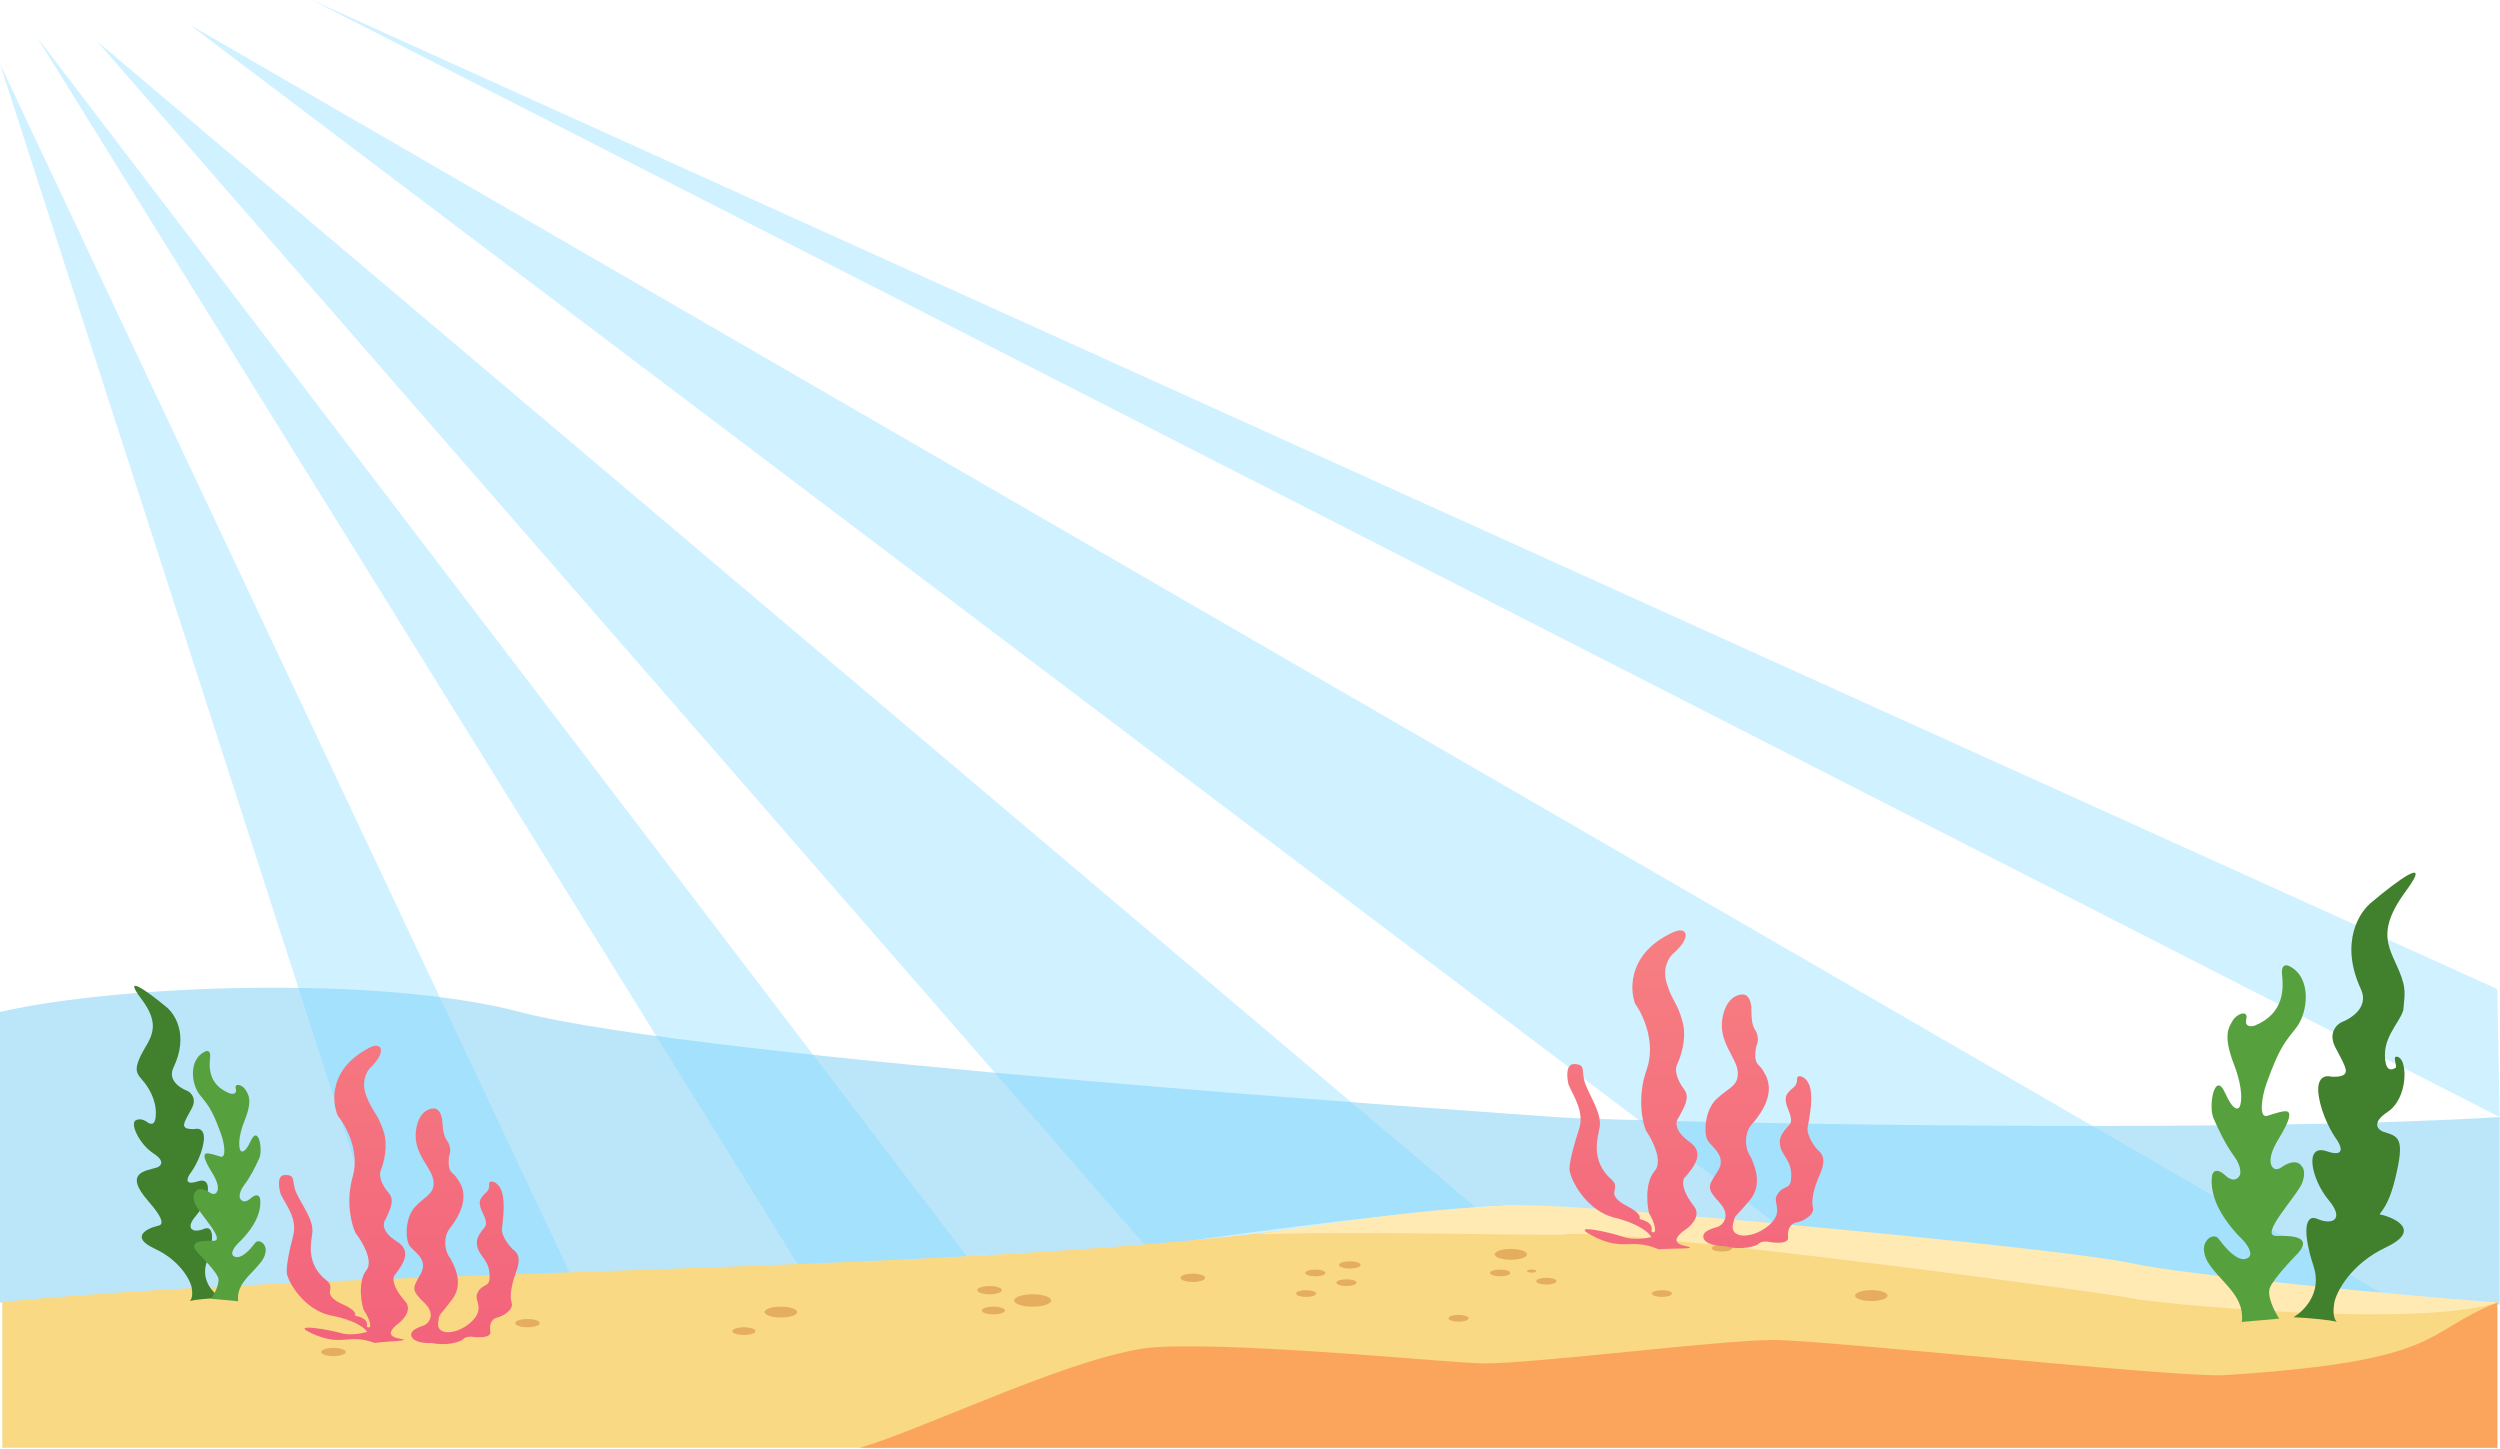
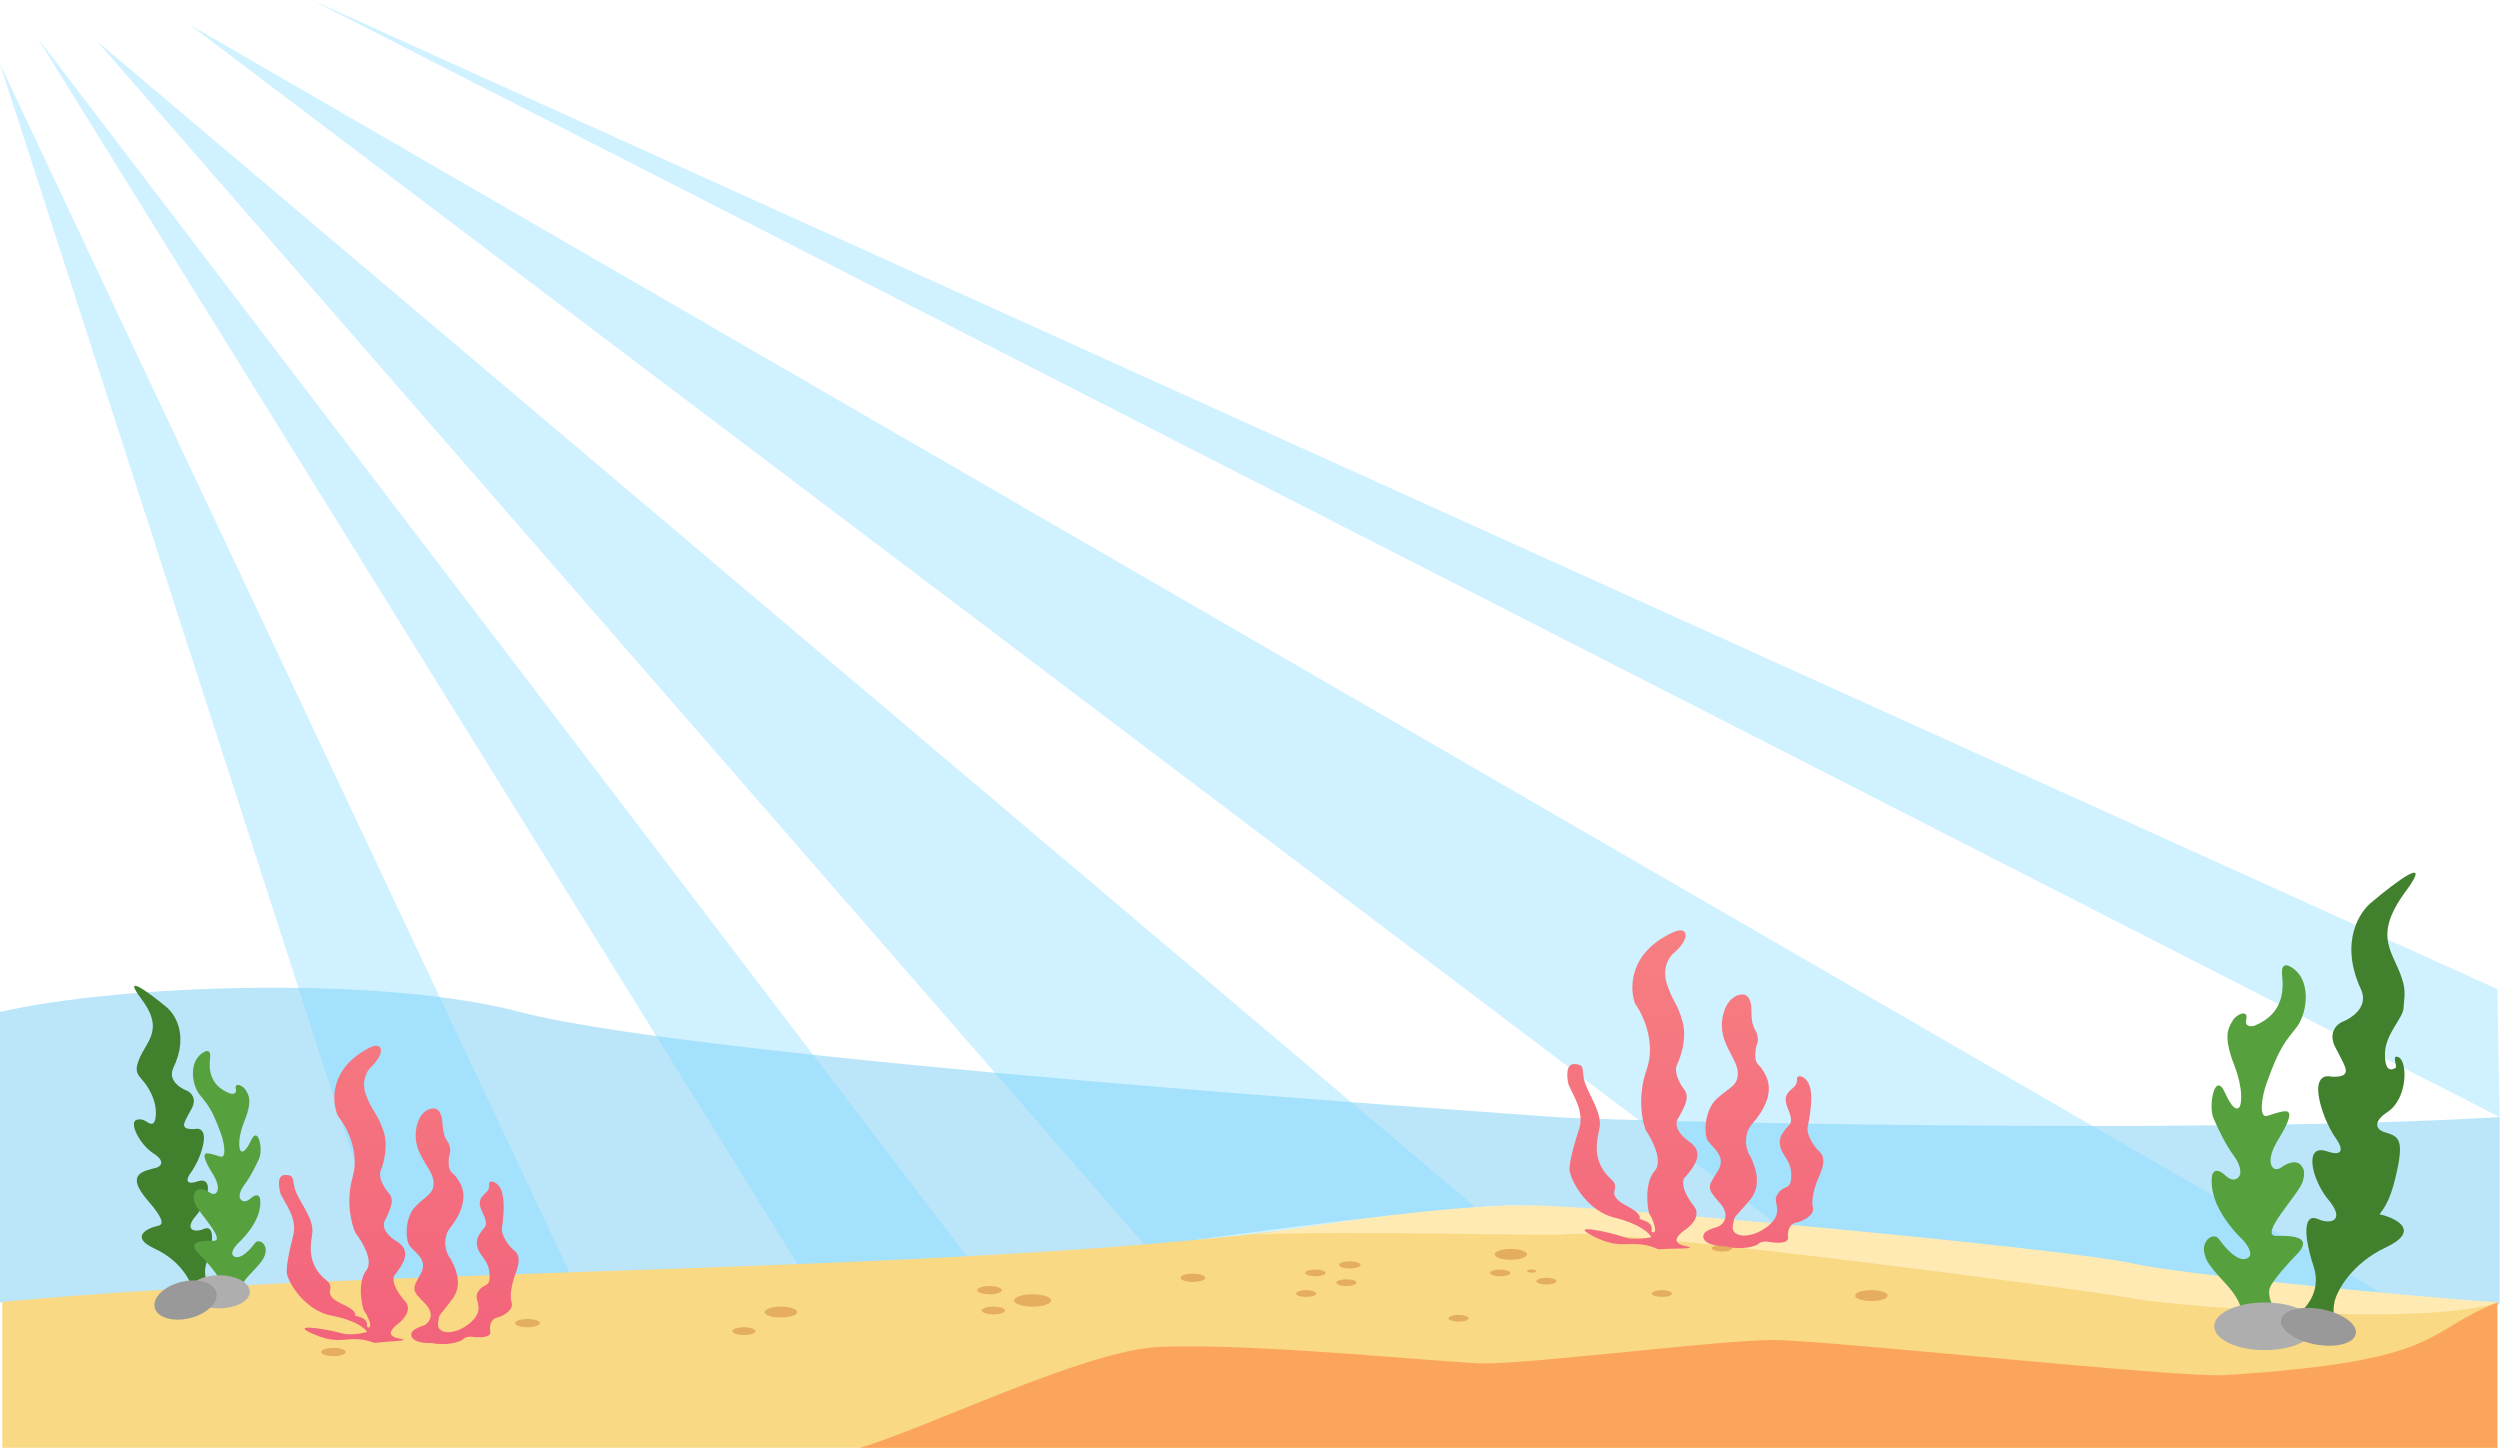
<svg xmlns="http://www.w3.org/2000/svg" width="2572" height="1490" viewBox="0 0 2572 1490" fill="none">
  <path d="M0 1340.04V1041.08C122.799 1012.81 390.887 1003.23 534.768 1041.08C720.155 1089.84 1537.99 1144.44 1599.55 1149.21C1654.22 1153.45 2270.59 1167.59 2571.64 1149.21V1342.16C2260.29 1314.6 1625.7 1236.82 1549.64 1240.39C1459.32 1244.63 1301.4 1265.37 1209.77 1278.55C1136.09 1289.15 371.565 1322.37 0 1340.04Z" fill="#45BAF1" fill-opacity="0.36" />
  <path d="M0 65.73L589.434 1316.72L404.047 1316.72L0 65.73Z" fill="#78D6FF" fill-opacity="0.34" />
  <path d="M38.028 38.166L1000.61 1300.34H820.557L38.028 38.166Z" fill="#78D6FF" fill-opacity="0.34" />
  <path d="M320.861 0L2569.27 1017.59L2571.64 1149.21L320.861 0Z" fill="#78D6FF" fill-opacity="0.34" />
  <path d="M99.823 42.406L1523.5 1246.75L1192.95 1298.26L99.823 42.406Z" fill="#78D6FF" fill-opacity="0.34" />
  <path d="M195.176 25.444L2569.27 1399.41L2131.94 1489.49L195.176 25.444Z" fill="#78D6FF" fill-opacity="0.34" />
  <path d="M2.377 1489.49V1339.38C405.27 1301.54 1004.84 1312.33 1373.05 1258.83C1751.02 1203.91 2238.37 1339.38 2569.27 1339.38V1489.49H2.377Z" fill="#F9D984" />
  <path d="M1033.89 1348.26C1033.89 1350.45 1028.57 1352.23 1022 1352.23C1015.44 1352.23 1010.12 1350.45 1010.12 1348.26C1010.12 1346.06 1015.44 1344.28 1022 1344.28C1028.57 1344.28 1033.89 1346.06 1033.89 1348.26Z" fill="#E5AD5E" />
  <path d="M777.197 1369.46C777.197 1371.66 771.876 1373.44 765.313 1373.44C758.75 1373.44 753.429 1371.66 753.429 1369.46C753.429 1367.27 758.75 1365.49 765.313 1365.49C771.876 1365.49 777.197 1367.27 777.197 1369.46Z" fill="#E5AD5E" />
  <path d="M1191.16 1385.82C1115 1389.68 949.58 1471.02 884.523 1489.49H1734.44H2569.27V1340.04C2491.51 1370.56 2516.9 1400.28 2288.41 1414.74C2240.9 1417.74 1879.02 1378.59 1824.28 1378.59C1769.54 1378.59 1581.51 1402.69 1526.76 1402.69C1495.46 1402.69 1286.37 1381 1191.16 1385.82Z" fill="#FBA55C" />
  <path d="M1081.42 1337.92C1081.42 1341.44 1072.91 1344.28 1062.41 1344.28C1051.91 1344.28 1043.39 1341.44 1043.39 1337.92C1043.39 1334.41 1051.91 1331.56 1062.41 1331.56C1072.91 1331.56 1081.42 1334.41 1081.42 1337.92Z" fill="#E5AD5E" />
  <path d="M1030.72 1327.32C1030.72 1329.66 1025.04 1331.56 1018.04 1331.56C1011.04 1331.56 1005.36 1329.66 1005.36 1327.32C1005.36 1324.98 1011.04 1323.08 1018.04 1323.08C1025.04 1323.08 1030.72 1324.98 1030.72 1327.32Z" fill="#E5AD5E" />
  <path d="M555.367 1361.25C555.367 1363.59 549.692 1365.49 542.691 1365.49C535.69 1365.49 530.015 1363.59 530.015 1361.25C530.015 1358.9 535.69 1357 542.691 1357C549.692 1357 555.367 1358.9 555.367 1361.25Z" fill="#E5AD5E" />
  <path d="M355.72 1390.93C355.72 1393.27 350.045 1395.17 343.044 1395.17C336.043 1395.17 330.368 1393.27 330.368 1390.93C330.368 1388.59 336.043 1386.69 343.044 1386.69C350.045 1386.69 355.72 1388.59 355.72 1390.93Z" fill="#E5AD5E" />
  <path d="M1374.84 1319.61C1374.84 1321.53 1379.48 1323.08 1385.21 1323.08C1390.94 1323.08 1395.58 1321.53 1395.58 1319.61C1395.58 1317.69 1390.94 1316.14 1385.21 1316.14C1379.48 1316.14 1374.84 1317.69 1374.84 1319.61Z" fill="#E5AD5E" />
  <path d="M1342.86 1309.59C1342.86 1311.5 1347.51 1313.06 1353.23 1313.06C1358.96 1313.06 1363.61 1311.5 1363.61 1309.59C1363.61 1307.67 1358.96 1306.12 1353.23 1306.12C1347.51 1306.12 1342.86 1307.67 1342.86 1309.59Z" fill="#E5AD5E" />
  <path d="M1333.36 1330.79C1333.36 1332.71 1338 1334.26 1343.73 1334.26C1349.46 1334.26 1354.1 1332.71 1354.1 1330.79C1354.1 1328.87 1349.46 1327.32 1343.73 1327.32C1338 1327.32 1333.36 1328.87 1333.36 1330.79Z" fill="#E5AD5E" />
  <path d="M1214.52 1314.6C1214.52 1316.94 1220.19 1318.84 1227.19 1318.84C1234.2 1318.84 1239.87 1316.94 1239.87 1314.6C1239.87 1312.26 1234.2 1310.36 1227.19 1310.36C1220.19 1310.36 1214.52 1312.26 1214.52 1314.6Z" fill="#E5AD5E" />
  <path d="M1490.22 1356.23C1490.22 1358.15 1494.86 1359.7 1500.59 1359.7C1506.32 1359.7 1510.96 1358.15 1510.96 1356.23C1510.96 1354.32 1506.32 1352.76 1500.59 1352.76C1494.86 1352.76 1490.22 1354.32 1490.22 1356.23Z" fill="#E5AD5E" />
  <path d="M1761.17 1284.14C1761.17 1286.06 1765.81 1287.61 1771.54 1287.61C1777.27 1287.61 1781.91 1286.06 1781.91 1284.14C1781.91 1282.23 1777.27 1280.67 1771.54 1280.67C1765.81 1280.67 1761.17 1282.23 1761.17 1284.14Z" fill="#E5AD5E" />
  <path d="M1699.38 1330.79C1699.38 1332.71 1704.02 1334.26 1709.75 1334.26C1715.47 1334.26 1720.12 1332.71 1720.12 1330.79C1720.12 1328.87 1715.47 1327.32 1709.75 1327.32C1704.02 1327.32 1699.38 1328.87 1699.38 1330.79Z" fill="#E5AD5E" />
  <path d="M1908.53 1332.91C1908.53 1336 1916.01 1338.5 1925.24 1338.5C1934.47 1338.5 1941.95 1336 1941.95 1332.91C1941.95 1329.82 1934.47 1327.32 1925.24 1327.32C1916.01 1327.32 1908.53 1329.82 1908.53 1332.91Z" fill="#E5AD5E" />
  <path d="M786.704 1349.87C786.704 1352.96 794.185 1355.46 803.413 1355.46C812.641 1355.46 820.122 1352.96 820.122 1349.87C820.122 1346.79 812.641 1344.28 803.413 1344.28C794.185 1344.28 786.704 1346.79 786.704 1349.87Z" fill="#E5AD5E" />
  <path d="M1571.03 1307.71C1571.03 1308.59 1573.16 1309.3 1575.78 1309.3C1578.41 1309.3 1580.54 1308.59 1580.54 1307.71C1580.54 1306.83 1578.41 1306.12 1575.78 1306.12C1573.16 1306.12 1571.03 1306.83 1571.03 1307.71Z" fill="#E5AD5E" />
  <path d="M1533 1309.59C1533 1311.5 1537.65 1313.06 1543.37 1313.06C1549.1 1313.06 1553.75 1311.5 1553.75 1309.59C1553.75 1307.67 1549.1 1306.12 1543.37 1306.12C1537.65 1306.12 1533 1307.67 1533 1309.59Z" fill="#E5AD5E" />
  <path d="M1580.54 1318.07C1580.54 1319.98 1585.18 1321.54 1590.91 1321.54C1596.64 1321.54 1601.28 1319.98 1601.28 1318.07C1601.28 1316.15 1596.64 1314.6 1590.91 1314.6C1585.18 1314.6 1580.54 1316.15 1580.54 1318.07Z" fill="#E5AD5E" />
  <path d="M1537.76 1290.47C1537.76 1293.53 1545.19 1296.02 1554.35 1296.02C1563.51 1296.02 1570.94 1293.53 1570.94 1290.47C1570.94 1287.4 1563.51 1284.91 1554.35 1284.91C1545.19 1284.91 1537.76 1287.4 1537.76 1290.47Z" fill="#E5AD5E" />
  <path d="M1377.61 1301.34C1377.61 1303.38 1382.56 1305.04 1388.67 1305.04C1394.78 1305.04 1399.73 1303.38 1399.73 1301.34C1399.73 1299.29 1394.78 1297.64 1388.67 1297.64C1382.56 1297.64 1377.61 1299.29 1377.61 1301.34Z" fill="#E5AD5E" />
  <path d="M1293.07 1270.05L1292.95 1270.07C1385.64 1265.83 1599.74 1271.73 1609.06 1270.07C1656.59 1261.59 2174.73 1330.96 2193.74 1335.8C2210.38 1340.04 2483.7 1367.61 2569.27 1340.04C2466.27 1332.27 2246.98 1311.63 2193.74 1299.76C2127.19 1284.91 1694.62 1244.63 1587.67 1240.39C1502.16 1237 1355.72 1260.15 1293.07 1270.05Z" fill="#FFEAB4" />
  <path d="M197.027 1323.71C194.925 1315.56 184.383 1296.31 159.038 1284.58C133.693 1272.84 150.464 1264.07 162.017 1261.16C167.283 1260.63 170.623 1256.34 152.527 1235.68C126.458 1205.92 150.173 1204.65 161.64 1201.08C165.507 1199.6 170.238 1194.67 158.225 1186.89C143.209 1177.16 133.171 1155.39 139.91 1152.39C145.668 1149.83 150.789 1153.95 152.467 1155.1C155.765 1156.97 160.159 1157.8 160.365 1145.72C160.625 1130.5 152.032 1117.49 146.65 1111.42C141.429 1105.54 139.33 1102.25 141.384 1094.77C147.506 1072.51 171.328 1062.05 145.404 1027.65C124.665 1000.14 153.177 1021.15 170.026 1035.1C179.593 1042.07 194.671 1064.48 178.447 1098.33C171.132 1113.6 190.686 1121.55 192.277 1122.05C196.328 1123.85 202.953 1130.1 197.051 1140.73C189.674 1154.02 187.851 1157.51 190.455 1159.89C192.539 1161.79 198.074 1161.77 200.582 1161.52C204.507 1160.46 211.756 1161.85 209.349 1175.83C206.942 1189.81 199.416 1202.37 195.954 1206.9C192.521 1211.65 189.161 1220 203.187 1215.42C220.72 1209.71 214.327 1236.11 201.77 1250.58C189.214 1265.04 199.601 1268.63 209.698 1264.32C219.796 1260 220.953 1274.42 212.708 1298.36C206.112 1317.52 219.836 1330.9 227.522 1335.2C223.169 1335.38 215.681 1335.82 208.64 1336.5C203.421 1337.01 198.447 1337.65 195.176 1338.43C196.594 1337.63 198.949 1333.56 197.027 1323.71Z" fill="#41802C" />
  <path d="M2401.79 1338.91C2404.75 1327.28 2419.47 1299.89 2454.65 1283.27C2489.82 1266.65 2466.64 1254.07 2450.66 1249.86C2443.36 1249.08 2455.04 1249.7 2463.95 1213.57C2474.87 1169.3 2467.4 1169.33 2451.53 1164.19C2446.18 1162.05 2439.66 1155.01 2456.35 1143.97C2477.2 1130.16 2477.06 1092.02 2467.74 1087.72C2459.78 1084.05 2466.84 1097.02 2464.51 1098.66C2459.93 1101.31 2453.84 1102.47 2453.62 1085.25C2453.35 1063.54 2472.98 1047.31 2472.82 1036.4C2472.77 1032.52 2475.3 1021.99 2472.5 1011.33C2464.15 979.542 2438.93 965.883 2475.04 916.945C2503.94 877.795 2464.31 907.637 2440.89 927.451C2427.6 937.348 2406.58 969.23 2428.85 1017.59C2438.9 1039.39 2411.76 1050.64 2409.56 1051.35C2403.93 1053.89 2394.72 1062.78 2402.83 1077.97C2412.97 1096.95 2415.48 1101.93 2411.86 1105.31C2408.96 1108.02 2401.29 1107.96 2397.82 1107.59C2392.39 1106.07 2382.34 1108.02 2385.59 1127.97C2388.84 1147.91 2399.19 1165.85 2403.96 1172.33C2408.69 1179.11 2413.3 1191.04 2393.89 1184.45C2369.64 1176.22 2378.34 1213.9 2395.65 1234.59C2412.96 1255.28 2398.55 1260.34 2384.59 1254.15C2370.62 1247.95 2368.93 1268.5 2380.22 1302.69C2389.24 1330.03 2370.15 1349.05 2359.48 1355.14C2365.51 1355.42 2375.88 1356.08 2385.63 1357.09C2392.85 1357.84 2399.74 1358.78 2404.27 1359.9C2402.31 1358.75 2399.07 1352.94 2401.79 1338.91Z" fill="#41802C" />
  <path d="M2344.85 1356.6C2340.16 1349.5 2331.71 1333.15 2335.4 1324.49C2339.09 1315.84 2356.3 1297.18 2364.45 1288.94C2371.12 1281.17 2376.46 1270.37 2342.47 1271.53C2322.31 1272.21 2364.51 1229.38 2368.92 1215.91C2372.49 1204.98 2368.86 1200.51 2367.9 1199.78C2366.23 1196.46 2359.63 1192.11 2346.57 1201.28C2345.41 1202.1 2342.48 1203.48 2340.08 1202.47C2337.08 1201.21 2330.65 1193.93 2344.17 1171.81C2357.69 1149.68 2356.23 1144.82 2353.23 1143.55C2350.23 1142.29 2341.4 1145.12 2332.57 1147.96C2323.74 1150.79 2326.69 1128.98 2331.7 1114.88C2345.25 1076.74 2351.2 1071.71 2362.68 1056.91C2374.17 1042.11 2379.01 1005.87 2355.25 993.923C2352.29 992.352 2346.65 991.878 2347.76 1002.55C2349.15 1015.89 2350.88 1042.47 2319.61 1055.16C2315.93 1056.34 2309.05 1056.68 2310.98 1048.59C2313.38 1038.48 2301.18 1042.84 2297.06 1049.94C2292.94 1057.04 2286.62 1064.85 2298.4 1095.32C2307.82 1119.69 2306.24 1134.16 2304.27 1138.35C2302.77 1141.65 2297.67 1143.49 2289.22 1124.5C2278.65 1100.76 2271.61 1137.71 2277.29 1150.56C2282.96 1163.42 2289.56 1177.31 2298.49 1189.57C2305.63 1199.38 2305.36 1206.64 2304.34 1209.04C2302.84 1212.34 2297.78 1217.01 2289.51 1209.35C2279.17 1199.77 2276.09 1206.98 2275.72 1209.77C2275.34 1212.56 2273.61 1225.57 2282.83 1243.51C2290.21 1257.87 2302.09 1270.69 2307.11 1275.31C2311.43 1279.85 2318.68 1289.92 2313.08 1293.85C2306.09 1298.76 2296.54 1291.15 2289.2 1282.83C2281.86 1274.51 2282.23 1271.72 2276.9 1272.1C2271.57 1272.47 2266.41 1279.46 2267.5 1287.12C2268.59 1294.77 2271.09 1299.75 2282.11 1312.23C2293.12 1324.71 2309.21 1338.67 2306.36 1360.04L2325.6 1358.32L2344.85 1356.6Z" fill="#56A03E" />
-   <path d="M368.479 1377.8C378.843 1378.53 383.643 1381.43 386.075 1381.56C386.366 1381.52 386.664 1381.48 386.969 1381.44C399.841 1379.71 425.516 1379.53 411.245 1377.18C396.635 1374.78 402.765 1367.82 407.477 1363.45C420.623 1353.93 421.945 1344.63 417.03 1339.04C401.788 1321.71 404.073 1312.84 406.87 1310.84L407.123 1310.5C414.154 1301.03 424.37 1287.27 408.429 1277.36C392.295 1267.34 393.861 1257.92 396.661 1254.46C399.803 1247.02 406.974 1235.65 400.218 1227.79C391.593 1217.75 389.918 1209 391.501 1204.76C394.65 1197.46 399.669 1179.02 394.548 1163.7C388.148 1144.54 383.199 1144.32 376.65 1126.84C371.411 1112.86 377.257 1102.24 380.836 1098.68C397.654 1082.88 393.736 1070.79 379.767 1078.05C338.549 1099.46 341.182 1133.66 347.65 1148.09C355.844 1157.98 370.361 1184.32 362.876 1210.53C355.391 1236.74 361.764 1260.21 365.886 1268.68C372.768 1277.44 384.587 1297.39 376.81 1307.07C367.09 1319.17 372.557 1345.89 374.734 1348.72C378.011 1352.97 381.771 1362 380.727 1364.55C379.892 1366.59 378.189 1365.49 377.442 1364.69C379.526 1354.99 365.372 1354.12 365.34 1353.49C365.307 1352.87 367.907 1348.58 352.266 1341.71C336.626 1334.83 339.587 1328.45 339.555 1327.82C339.5 1326.76 341.588 1321.68 336.445 1317.71C313.259 1299.84 320.735 1276.28 321.386 1267.58C322.36 1254.6 311.045 1240.44 305.225 1227.94C299.404 1215.44 305.182 1208.94 293.651 1208.79C284.427 1208.67 286.808 1221.95 288.799 1228.62C294.566 1240.08 306.13 1254.07 301.592 1271.32C296.484 1290.75 294.26 1305.32 295.162 1310.64C298.423 1323.67 316.185 1348.79 340.882 1353.45C365.579 1358.12 375.74 1366.64 377.733 1370.31C372.483 1371.85 359.688 1374.23 350.514 1371.44C339.045 1367.94 296.344 1360.72 320.904 1371.82C345.465 1382.92 353.61 1376.74 368.479 1377.8Z" fill="url(#paint0_linear_3137_6757)" />
-   <path d="M444.139 1381.67C438.124 1382.06 425.539 1381.22 423.326 1374.8C421.112 1368.37 431.533 1365.27 436.609 1363.39C442.111 1360.66 447.94 1351.52 436.841 1340.62C422.967 1326.99 424.086 1325.9 432.706 1310.71C441.326 1295.53 425.642 1287.82 421.318 1281.53C416.995 1275.23 416.299 1252.7 427.459 1241.17C438.62 1229.64 447.931 1227.8 445.811 1214.1C443.691 1200.41 425.123 1186.97 427.904 1163.46C430.128 1144.66 440.889 1140.23 445.991 1140.37C448.792 1139.98 454.566 1142.48 455.247 1155.65C456.1 1172.12 460.612 1172.98 462.012 1177.3C465.278 1187.4 460.991 1184.83 461.672 1197.99C462.126 1206.75 466.84 1206.97 469.659 1211.45C472.477 1215.93 487.889 1232 462.288 1264.38C456.865 1271.24 456.093 1285.52 463.394 1294.83C466.604 1300.82 477.69 1320.02 465.541 1336.3C450.588 1356.34 452.276 1350.35 450.793 1360.3C449.571 1368.5 455.78 1370.33 460.026 1370.57C464.509 1370.87 475.979 1368.95 485.991 1358.85C498.505 1346.22 488.197 1337.87 490.689 1331.51C495.333 1319.64 503.314 1325.56 503.692 1314.68C504.396 1294.39 491.296 1293.26 490.551 1278.88C490.422 1276.38 490.822 1271.73 498.424 1262.89C503.082 1257.48 496.056 1248.16 494.572 1243C492.852 1237.02 492.442 1233.65 500.536 1226.47C501.658 1225.45 503.761 1222.45 503.187 1218.63C502.469 1213.86 509.797 1214.6 514.143 1221.31C518.488 1228.02 519.52 1240.85 516.365 1264.24C515.516 1270.54 523.672 1282.74 529.53 1286.88C534.695 1291.26 534.787 1298.78 530.696 1309.39C529.452 1312.62 523.169 1330.13 526.415 1340.27C528.659 1347.28 517.965 1354.19 510.521 1355.75C505.434 1357.42 503.155 1363.36 504.439 1369.99C505.723 1376.62 491.985 1376.22 484.955 1375.18C482.989 1375.06 478.568 1375.36 476.616 1377.62C474.175 1380.43 459.831 1384.99 444.139 1381.67Z" fill="url(#paint1_linear_3137_6757)" />
-   <path d="M1688.46 1280.28C1699.49 1281.64 1704.41 1285.02 1707 1285.29C1707.32 1285.26 1707.64 1285.24 1707.97 1285.21C1721.84 1284.08 1749.3 1285.3 1734.21 1281.99C1718.76 1278.6 1725.8 1271.47 1731.14 1267.04C1745.85 1257.55 1747.91 1247.64 1743.04 1241.36C1727.96 1221.91 1731.02 1212.52 1734.14 1210.53L1734.44 1210.18C1742.61 1200.4 1754.49 1186.2 1738.14 1174.68C1721.59 1163.02 1723.92 1152.99 1727.15 1149.44C1731.03 1141.62 1739.48 1129.82 1732.81 1121C1724.29 1109.74 1723.11 1100.26 1725.09 1095.79C1728.97 1088.13 1735.61 1068.62 1731.21 1051.89C1725.7 1030.96 1720.42 1030.46 1714.64 1011.33C1710.01 996.023 1717 984.954 1721.07 981.332C1740.14 965.304 1736.8 952.108 1721.36 959.124C1675.82 979.825 1676.26 1016.68 1682.17 1032.53C1690.24 1043.6 1703.92 1072.69 1694.1 1100.4C1684.28 1128.12 1689.46 1153.68 1693.28 1162.99C1700.02 1172.78 1711.26 1194.86 1702.28 1204.81C1691.05 1217.26 1695.04 1246.26 1697.17 1249.41C1700.37 1254.15 1703.76 1264.06 1702.47 1266.74C1701.44 1268.88 1699.69 1267.61 1698.95 1266.7C1701.85 1256.41 1686.79 1254.68 1686.8 1254.01C1686.8 1253.34 1689.88 1248.88 1673.64 1240.64C1657.4 1232.39 1661.01 1225.7 1661.02 1225.02C1661.04 1223.88 1663.62 1218.54 1658.4 1214C1634.86 1193.53 1644.49 1168.65 1645.79 1159.35C1647.74 1145.46 1636.63 1129.64 1631.28 1115.9C1625.93 1102.16 1632.55 1095.5 1620.24 1094.69C1610.39 1094.05 1612.01 1108.44 1613.67 1115.71C1619.04 1128.33 1630.43 1144 1624.38 1162.27C1617.57 1182.84 1614.18 1198.36 1614.77 1204.12C1617.35 1218.28 1634.59 1246.24 1660.66 1252.61C1686.73 1258.99 1697 1268.7 1698.87 1272.76C1693.15 1274.12 1679.31 1275.96 1669.7 1272.45C1657.69 1268.06 1612.55 1257.94 1638.03 1271.22C1663.51 1284.5 1672.64 1278.32 1688.46 1280.28Z" fill="url(#paint2_linear_3137_6757)" />
-   <path d="M1774.32 1282.09C1767.86 1282.17 1754.47 1280.58 1752.55 1273.56C1750.63 1266.54 1761.98 1263.78 1767.54 1262.05C1773.61 1259.42 1780.47 1249.93 1769.37 1237.61C1755.49 1222.21 1756.76 1221.1 1767.03 1205.28C1777.3 1189.46 1761.07 1180.32 1756.89 1173.32C1752.7 1166.32 1753.53 1142.1 1766.26 1130.34C1778.98 1118.58 1789.06 1117.12 1787.75 1102.3C1786.44 1087.48 1767.53 1072.02 1772.13 1046.94C1775.82 1026.88 1787.63 1022.72 1793.07 1023.16C1796.09 1022.89 1802.09 1025.9 1801.9 1040.07C1801.67 1057.8 1806.43 1058.97 1807.62 1063.69C1810.41 1074.71 1806.01 1071.72 1805.82 1085.88C1805.7 1095.31 1810.72 1095.81 1813.42 1100.77C1816.12 1105.74 1831.48 1123.84 1801.86 1157.19C1795.59 1164.25 1793.77 1179.54 1800.93 1189.93C1803.94 1196.55 1814.46 1217.77 1800.34 1234.57C1782.97 1255.25 1785.19 1248.92 1782.91 1259.52C1781.04 1268.25 1787.54 1270.56 1792.06 1271.06C1796.84 1271.63 1809.23 1270.2 1820.63 1259.91C1834.88 1247.05 1824.45 1237.52 1827.55 1230.82C1833.34 1218.34 1841.46 1225.13 1842.62 1213.48C1844.78 1191.74 1830.86 1189.8 1831.06 1174.32C1831.1 1171.63 1831.85 1166.66 1840.59 1157.59C1845.94 1152.04 1839.08 1141.65 1837.85 1136.03C1836.43 1129.51 1836.23 1125.87 1845.38 1118.61C1846.65 1117.57 1849.1 1114.47 1848.76 1110.34C1848.32 1105.18 1856.1 1106.38 1860.28 1113.83C1864.45 1121.27 1864.67 1135.1 1859.67 1160.04C1858.32 1166.75 1866.19 1180.3 1872.16 1185.07C1877.38 1190.06 1876.96 1198.13 1871.85 1209.3C1870.29 1212.69 1862.36 1231.14 1865.12 1242.21C1867.04 1249.85 1855.13 1256.69 1847.06 1257.95C1841.51 1259.46 1838.66 1265.71 1839.57 1272.9C1840.48 1280.09 1825.83 1278.89 1818.39 1277.39C1816.29 1277.14 1811.55 1277.23 1809.31 1279.54C1806.5 1282.42 1790.85 1286.52 1774.32 1282.09Z" fill="url(#paint3_linear_3137_6757)" />
+   <path d="M368.479 1377.8C378.843 1378.53 383.643 1381.43 386.075 1381.56C386.366 1381.52 386.664 1381.48 386.969 1381.44C399.841 1379.71 425.516 1379.53 411.245 1377.18C396.635 1374.78 402.765 1367.82 407.477 1363.45C420.623 1353.93 421.945 1344.63 417.03 1339.04C401.788 1321.71 404.073 1312.84 406.87 1310.84L407.123 1310.5C414.154 1301.03 424.37 1287.27 408.429 1277.36C392.295 1267.34 393.861 1257.92 396.661 1254.46C399.803 1247.02 406.974 1235.65 400.218 1227.79C391.593 1217.75 389.918 1209 391.501 1204.76C394.65 1197.46 399.669 1179.02 394.548 1163.7C388.148 1144.54 383.199 1144.32 376.65 1126.84C371.411 1112.86 377.257 1102.24 380.836 1098.68C397.654 1082.88 393.736 1070.79 379.767 1078.05C338.549 1099.46 341.182 1133.66 347.65 1148.09C355.844 1157.98 370.361 1184.32 362.876 1210.53C355.391 1236.74 361.764 1260.21 365.886 1268.68C372.768 1277.44 384.587 1297.39 376.81 1307.07C367.09 1319.17 372.557 1345.89 374.734 1348.72C378.011 1352.97 381.771 1362 380.727 1364.55C379.892 1366.59 378.189 1365.49 377.442 1364.69C379.526 1354.99 365.372 1354.12 365.34 1353.49C365.307 1352.87 367.907 1348.58 352.266 1341.71C336.626 1334.83 339.587 1328.45 339.555 1327.82C339.5 1326.76 341.588 1321.68 336.445 1317.71C313.259 1299.84 320.735 1276.28 321.386 1267.58C322.36 1254.6 311.045 1240.44 305.225 1227.94C299.404 1215.44 305.182 1208.94 293.651 1208.79C284.427 1208.67 286.808 1221.95 288.799 1228.62C294.566 1240.08 306.13 1254.07 301.592 1271.32C296.484 1290.75 294.26 1305.32 295.162 1310.64C298.423 1323.67 316.185 1348.79 340.882 1353.45C365.579 1358.12 375.74 1366.64 377.733 1370.31C372.483 1371.85 359.688 1374.23 350.514 1371.44C339.045 1367.94 296.344 1360.72 320.904 1371.82C345.465 1382.92 353.61 1376.74 368.479 1377.8Z" fill="url(#paint0_linear_3150_6829)" />
+   <path d="M444.139 1381.67C438.124 1382.06 425.539 1381.22 423.326 1374.8C421.112 1368.37 431.533 1365.27 436.609 1363.39C442.111 1360.66 447.94 1351.52 436.841 1340.62C422.967 1326.99 424.086 1325.9 432.706 1310.71C441.326 1295.53 425.642 1287.82 421.318 1281.53C416.995 1275.23 416.299 1252.7 427.459 1241.17C438.62 1229.64 447.931 1227.8 445.811 1214.1C443.691 1200.41 425.123 1186.97 427.904 1163.46C430.128 1144.66 440.889 1140.23 445.991 1140.37C448.792 1139.98 454.566 1142.48 455.247 1155.65C456.1 1172.12 460.612 1172.98 462.012 1177.3C465.278 1187.4 460.991 1184.83 461.672 1197.99C462.126 1206.75 466.84 1206.97 469.659 1211.45C472.477 1215.93 487.889 1232 462.288 1264.38C456.865 1271.24 456.093 1285.52 463.394 1294.83C466.604 1300.82 477.69 1320.02 465.541 1336.3C450.588 1356.34 452.276 1350.35 450.793 1360.3C449.571 1368.5 455.78 1370.33 460.026 1370.57C464.509 1370.87 475.979 1368.95 485.991 1358.85C498.505 1346.22 488.197 1337.87 490.689 1331.51C495.333 1319.64 503.314 1325.56 503.692 1314.68C504.396 1294.39 491.296 1293.26 490.551 1278.88C490.422 1276.38 490.822 1271.73 498.424 1262.89C503.082 1257.48 496.056 1248.16 494.572 1243C492.852 1237.02 492.442 1233.65 500.536 1226.47C501.658 1225.45 503.761 1222.45 503.187 1218.63C502.469 1213.86 509.797 1214.6 514.143 1221.31C518.488 1228.02 519.52 1240.85 516.365 1264.24C515.516 1270.54 523.672 1282.74 529.53 1286.88C534.695 1291.26 534.787 1298.78 530.696 1309.39C529.452 1312.62 523.169 1330.13 526.415 1340.27C528.659 1347.28 517.965 1354.19 510.521 1355.75C505.434 1357.42 503.155 1363.36 504.439 1369.99C505.723 1376.62 491.985 1376.22 484.955 1375.18C482.989 1375.06 478.568 1375.36 476.616 1377.62C474.175 1380.43 459.831 1384.99 444.139 1381.67Z" fill="url(#paint1_linear_3150_6829)" />
+   <path d="M1688.46 1280.28C1699.49 1281.64 1704.41 1285.02 1707 1285.29C1707.32 1285.26 1707.64 1285.24 1707.97 1285.21C1721.84 1284.08 1749.3 1285.3 1734.21 1281.99C1718.76 1278.6 1725.8 1271.47 1731.14 1267.04C1745.85 1257.55 1747.91 1247.64 1743.04 1241.36C1727.96 1221.91 1731.02 1212.52 1734.14 1210.53L1734.44 1210.18C1742.61 1200.4 1754.49 1186.2 1738.14 1174.68C1721.59 1163.02 1723.92 1152.99 1727.15 1149.44C1731.03 1141.62 1739.48 1129.82 1732.81 1121C1724.29 1109.74 1723.11 1100.26 1725.09 1095.79C1728.97 1088.13 1735.61 1068.62 1731.21 1051.89C1725.7 1030.96 1720.42 1030.46 1714.64 1011.33C1710.01 996.023 1717 984.954 1721.07 981.332C1740.14 965.304 1736.8 952.108 1721.36 959.124C1675.82 979.825 1676.26 1016.68 1682.17 1032.53C1690.24 1043.6 1703.92 1072.69 1694.1 1100.4C1684.28 1128.12 1689.46 1153.68 1693.28 1162.99C1700.02 1172.78 1711.26 1194.86 1702.28 1204.81C1691.05 1217.26 1695.04 1246.26 1697.17 1249.41C1700.37 1254.15 1703.76 1264.06 1702.47 1266.74C1701.44 1268.88 1699.69 1267.61 1698.95 1266.7C1701.85 1256.41 1686.79 1254.68 1686.8 1254.01C1686.8 1253.34 1689.88 1248.88 1673.64 1240.64C1657.4 1232.39 1661.01 1225.7 1661.02 1225.02C1661.04 1223.88 1663.62 1218.54 1658.4 1214C1634.86 1193.53 1644.49 1168.65 1645.79 1159.35C1647.74 1145.46 1636.63 1129.64 1631.28 1115.9C1625.93 1102.16 1632.55 1095.5 1620.24 1094.69C1610.39 1094.05 1612.01 1108.44 1613.67 1115.71C1619.04 1128.33 1630.43 1144 1624.38 1162.27C1617.57 1182.84 1614.18 1198.36 1614.77 1204.12C1617.35 1218.28 1634.59 1246.24 1660.66 1252.61C1686.73 1258.99 1697 1268.7 1698.87 1272.76C1693.15 1274.12 1679.31 1275.96 1669.7 1272.45C1657.69 1268.06 1612.55 1257.94 1638.03 1271.22C1663.51 1284.5 1672.64 1278.32 1688.46 1280.28Z" fill="url(#paint2_linear_3150_6829)" />
+   <path d="M1774.32 1282.09C1767.86 1282.17 1754.47 1280.58 1752.55 1273.56C1750.63 1266.54 1761.98 1263.78 1767.54 1262.05C1773.61 1259.42 1780.47 1249.93 1769.37 1237.61C1755.49 1222.21 1756.76 1221.1 1767.03 1205.28C1777.3 1189.46 1761.07 1180.32 1756.89 1173.32C1752.7 1166.32 1753.53 1142.1 1766.26 1130.34C1778.98 1118.58 1789.06 1117.12 1787.75 1102.3C1786.44 1087.48 1767.53 1072.02 1772.13 1046.94C1775.82 1026.88 1787.63 1022.72 1793.07 1023.16C1796.09 1022.89 1802.09 1025.9 1801.9 1040.07C1801.67 1057.8 1806.43 1058.97 1807.62 1063.69C1810.41 1074.71 1806.01 1071.72 1805.82 1085.88C1805.7 1095.31 1810.72 1095.81 1813.42 1100.77C1816.12 1105.74 1831.48 1123.84 1801.86 1157.19C1795.59 1164.25 1793.77 1179.54 1800.93 1189.93C1803.94 1196.55 1814.46 1217.77 1800.34 1234.57C1782.97 1255.25 1785.19 1248.92 1782.91 1259.52C1781.04 1268.25 1787.54 1270.56 1792.06 1271.06C1796.84 1271.63 1809.23 1270.2 1820.63 1259.91C1834.88 1247.05 1824.45 1237.52 1827.55 1230.82C1833.34 1218.34 1841.46 1225.13 1842.62 1213.48C1844.78 1191.74 1830.86 1189.8 1831.06 1174.32C1831.1 1171.63 1831.85 1166.66 1840.59 1157.59C1845.94 1152.04 1839.08 1141.65 1837.85 1136.03C1836.43 1129.51 1836.23 1125.87 1845.38 1118.61C1846.65 1117.57 1849.1 1114.47 1848.76 1110.34C1848.32 1105.18 1856.1 1106.38 1860.28 1113.83C1864.45 1121.27 1864.67 1135.1 1859.67 1160.04C1858.32 1166.75 1866.19 1180.3 1872.16 1185.07C1877.38 1190.06 1876.96 1198.13 1871.85 1209.3C1870.29 1212.69 1862.36 1231.14 1865.12 1242.21C1867.04 1249.85 1855.13 1256.69 1847.06 1257.95C1841.51 1259.46 1838.66 1265.71 1839.57 1272.9C1840.48 1280.09 1825.83 1278.89 1818.39 1277.39C1816.29 1277.14 1811.55 1277.23 1809.31 1279.54C1806.5 1282.42 1790.85 1286.52 1774.32 1282.09Z" fill="url(#paint3_linear_3150_6829)" />
  <path d="M217.244 1336.2C220.649 1331.23 226.797 1319.78 224.159 1313.71C221.52 1307.63 209.152 1294.51 203.298 1288.71C198.504 1283.24 194.684 1275.66 219.21 1276.55C233.763 1277.08 203.427 1246.95 200.287 1237.49C197.741 1229.81 200.374 1226.69 201.068 1226.18C202.283 1223.85 207.063 1220.82 216.46 1227.28C217.299 1227.86 219.411 1228.84 221.147 1228.13C223.317 1227.26 227.975 1222.17 218.282 1206.62C208.59 1191.08 209.66 1187.67 211.83 1186.79C214 1185.91 220.365 1187.92 226.73 1189.92C233.096 1191.93 231.027 1176.63 227.453 1166.73C217.789 1139.95 213.507 1136.42 205.261 1126.01C197.015 1115.61 193.629 1090.18 210.815 1081.86C212.956 1080.76 217.029 1080.44 216.196 1087.93C215.155 1097.28 213.825 1115.91 236.363 1124.88C239.015 1125.72 243.978 1125.97 242.612 1120.3C240.905 1113.2 249.701 1116.28 252.652 1121.27C255.603 1126.26 260.146 1131.75 251.553 1153.09C244.68 1170.16 245.777 1180.31 247.185 1183.25C248.256 1185.57 251.936 1186.87 258.093 1173.57C265.788 1156.95 270.765 1182.88 266.628 1191.88C262.491 1200.88 257.689 1210.61 251.208 1219.18C246.023 1226.04 246.193 1231.13 246.926 1232.82C247.997 1235.14 251.637 1238.43 257.631 1233.07C265.125 1226.38 267.324 1231.44 267.584 1233.4C267.845 1235.35 269.06 1244.48 262.348 1257.04C256.978 1267.09 248.364 1276.06 244.729 1279.28C241.594 1282.46 236.333 1289.5 240.36 1292.27C245.395 1295.73 252.309 1290.41 257.633 1284.6C262.956 1278.78 262.696 1276.82 266.544 1277.1C270.392 1277.38 274.095 1282.29 273.285 1287.66C272.475 1293.02 270.653 1296.51 262.667 1305.23C254.682 1313.96 243.023 1323.71 245.02 1338.7L231.132 1337.45L217.244 1336.2Z" fill="#56A03E" />
+   <ellipse cx="2330" cy="1364.5" rx="52" ry="24.5" fill="#AFAEAE" />
+   <ellipse cx="39.099" cy="18.432" rx="39.099" ry="18.432" transform="matrix(0.985177 0.171538 -0.122591 0.992457 2348.96 1340)" fill="#999999" />
+   <ellipse cx="31.5" cy="17" rx="31.5" ry="17" transform="matrix(-1 0 0 1 257 1312)" fill="#AFAEAE" />
+   <ellipse cx="32.567" cy="19.268" rx="32.567" ry="19.268" transform="matrix(-0.980845 0.194788 0.107672 0.994187 220.738 1312)" fill="#999999" />
  <defs>
-     <linearGradient id="paint0_linear_3137_6757" x1="1285.82" y1="1489.49" x2="1285.82" y2="161.738" gradientUnits="userSpaceOnUse">
+     <linearGradient id="paint0_linear_3150_6829" x1="1285.82" y1="1489.49" x2="1285.82" y2="161.738" gradientUnits="userSpaceOnUse">
      <stop stop-color="#F15C7A" />
      <stop offset="1" stop-color="#FFB48D" />
    </linearGradient>
-     <linearGradient id="paint1_linear_3137_6757" x1="1285.82" y1="1489.49" x2="1285.82" y2="161.738" gradientUnits="userSpaceOnUse">
+     <linearGradient id="paint1_linear_3150_6829" x1="1285.82" y1="1489.49" x2="1285.82" y2="161.738" gradientUnits="userSpaceOnUse">
      <stop stop-color="#F15C7A" />
      <stop offset="1" stop-color="#FFB48D" />
    </linearGradient>
-     <linearGradient id="paint2_linear_3137_6757" x1="1285.82" y1="1489.49" x2="1285.82" y2="161.738" gradientUnits="userSpaceOnUse">
+     <linearGradient id="paint2_linear_3150_6829" x1="1285.82" y1="1489.49" x2="1285.82" y2="161.738" gradientUnits="userSpaceOnUse">
      <stop stop-color="#F15C7A" />
      <stop offset="1" stop-color="#FFB48D" />
    </linearGradient>
-     <linearGradient id="paint3_linear_3137_6757" x1="1285.82" y1="1489.49" x2="1285.82" y2="161.738" gradientUnits="userSpaceOnUse">
+     <linearGradient id="paint3_linear_3150_6829" x1="1285.82" y1="1489.49" x2="1285.82" y2="161.738" gradientUnits="userSpaceOnUse">
      <stop stop-color="#F15C7A" />
      <stop offset="1" stop-color="#FFB48D" />
    </linearGradient>
  </defs>
</svg>
